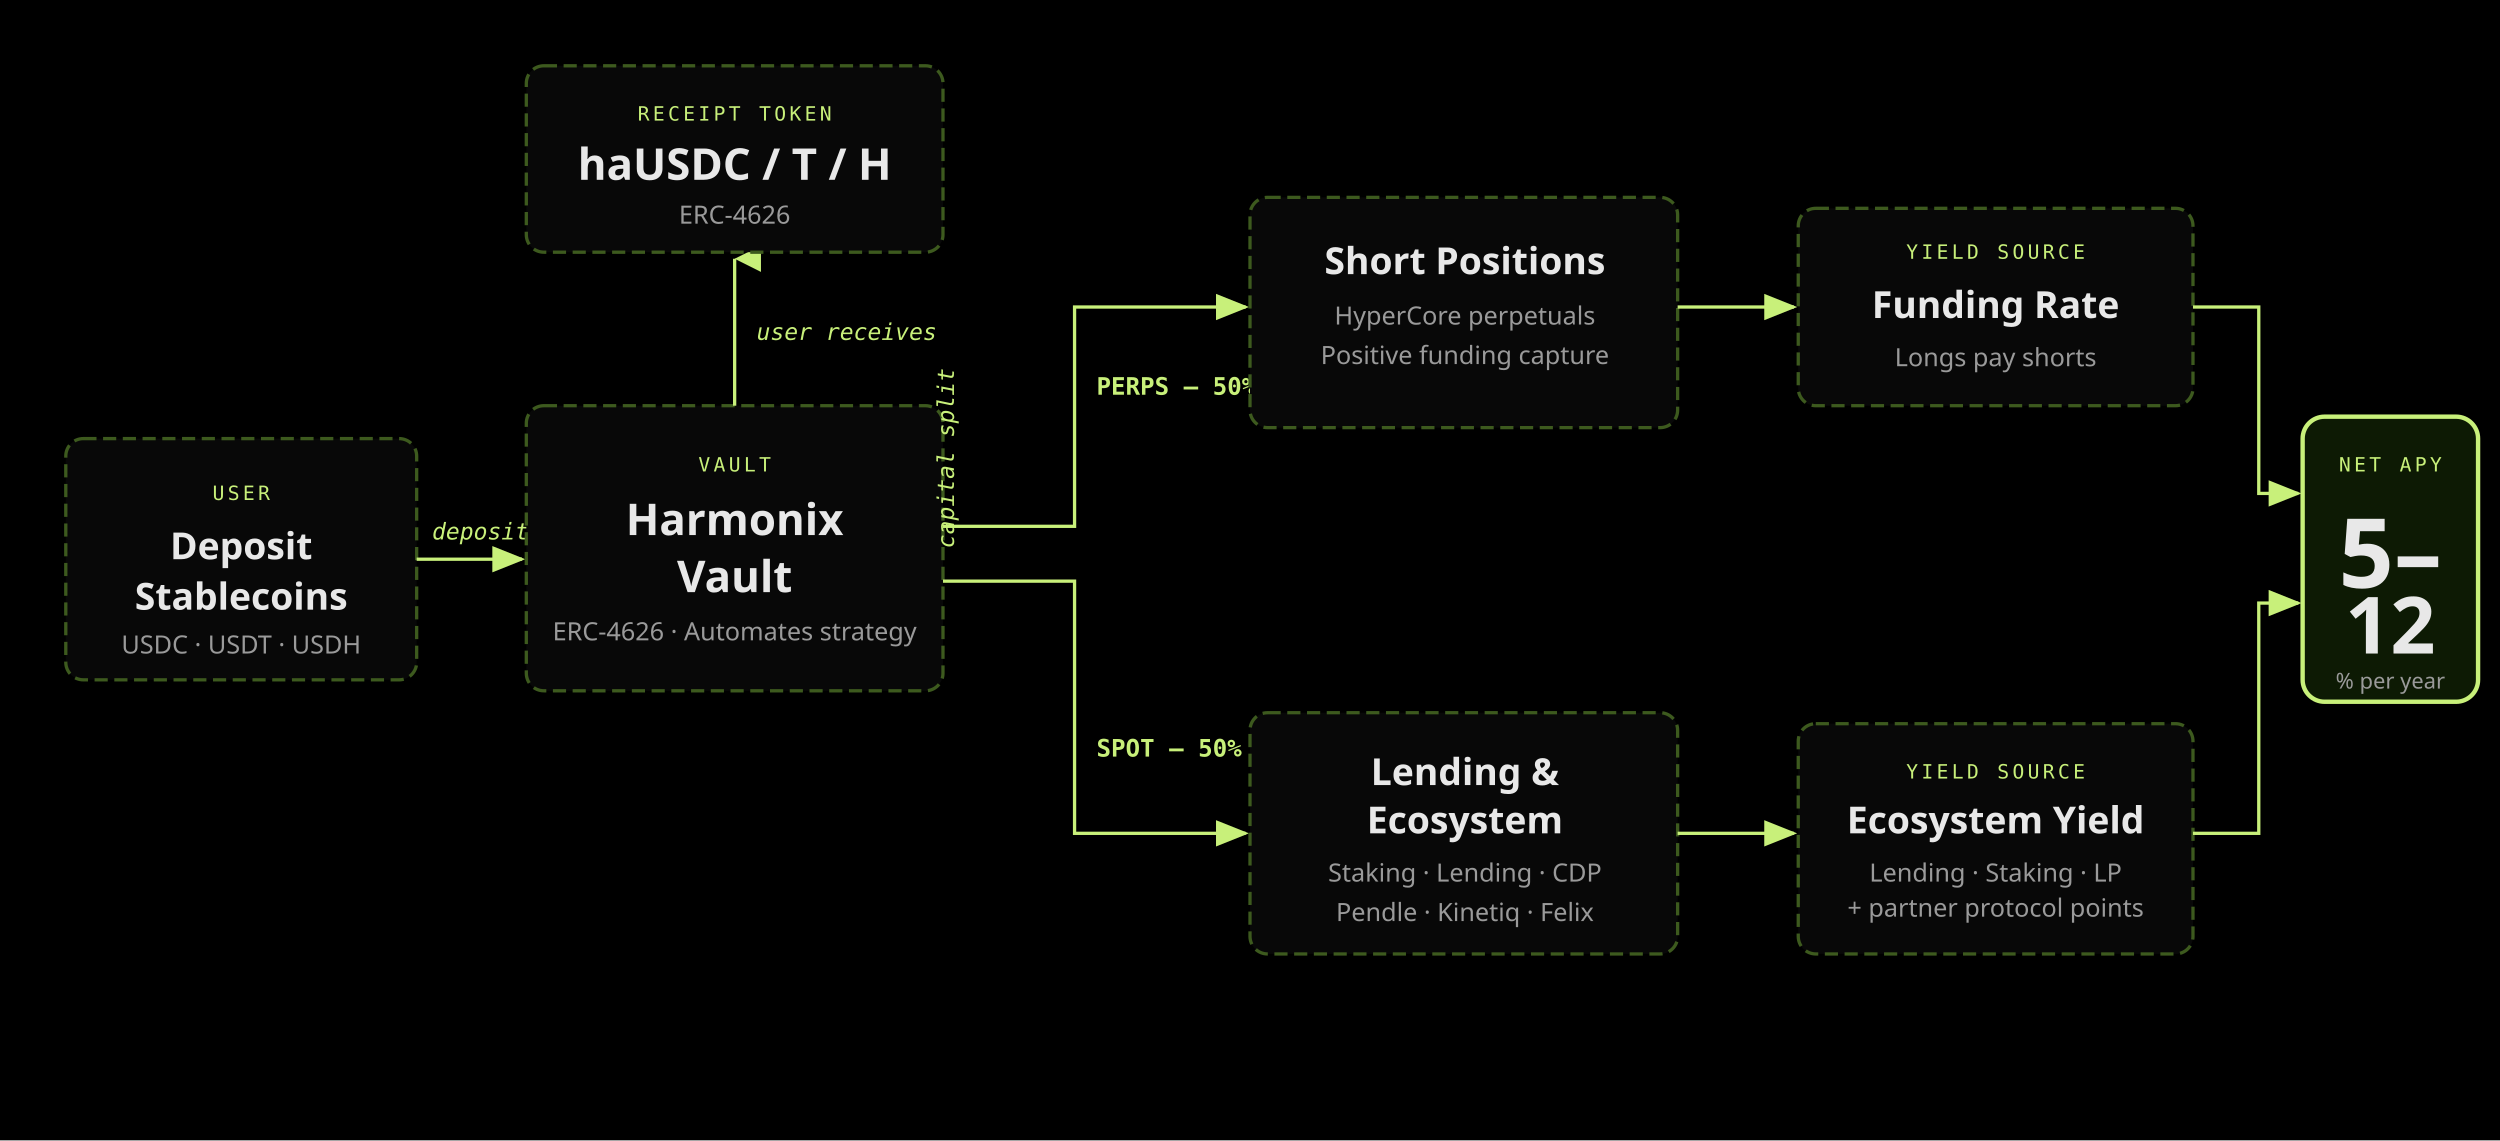
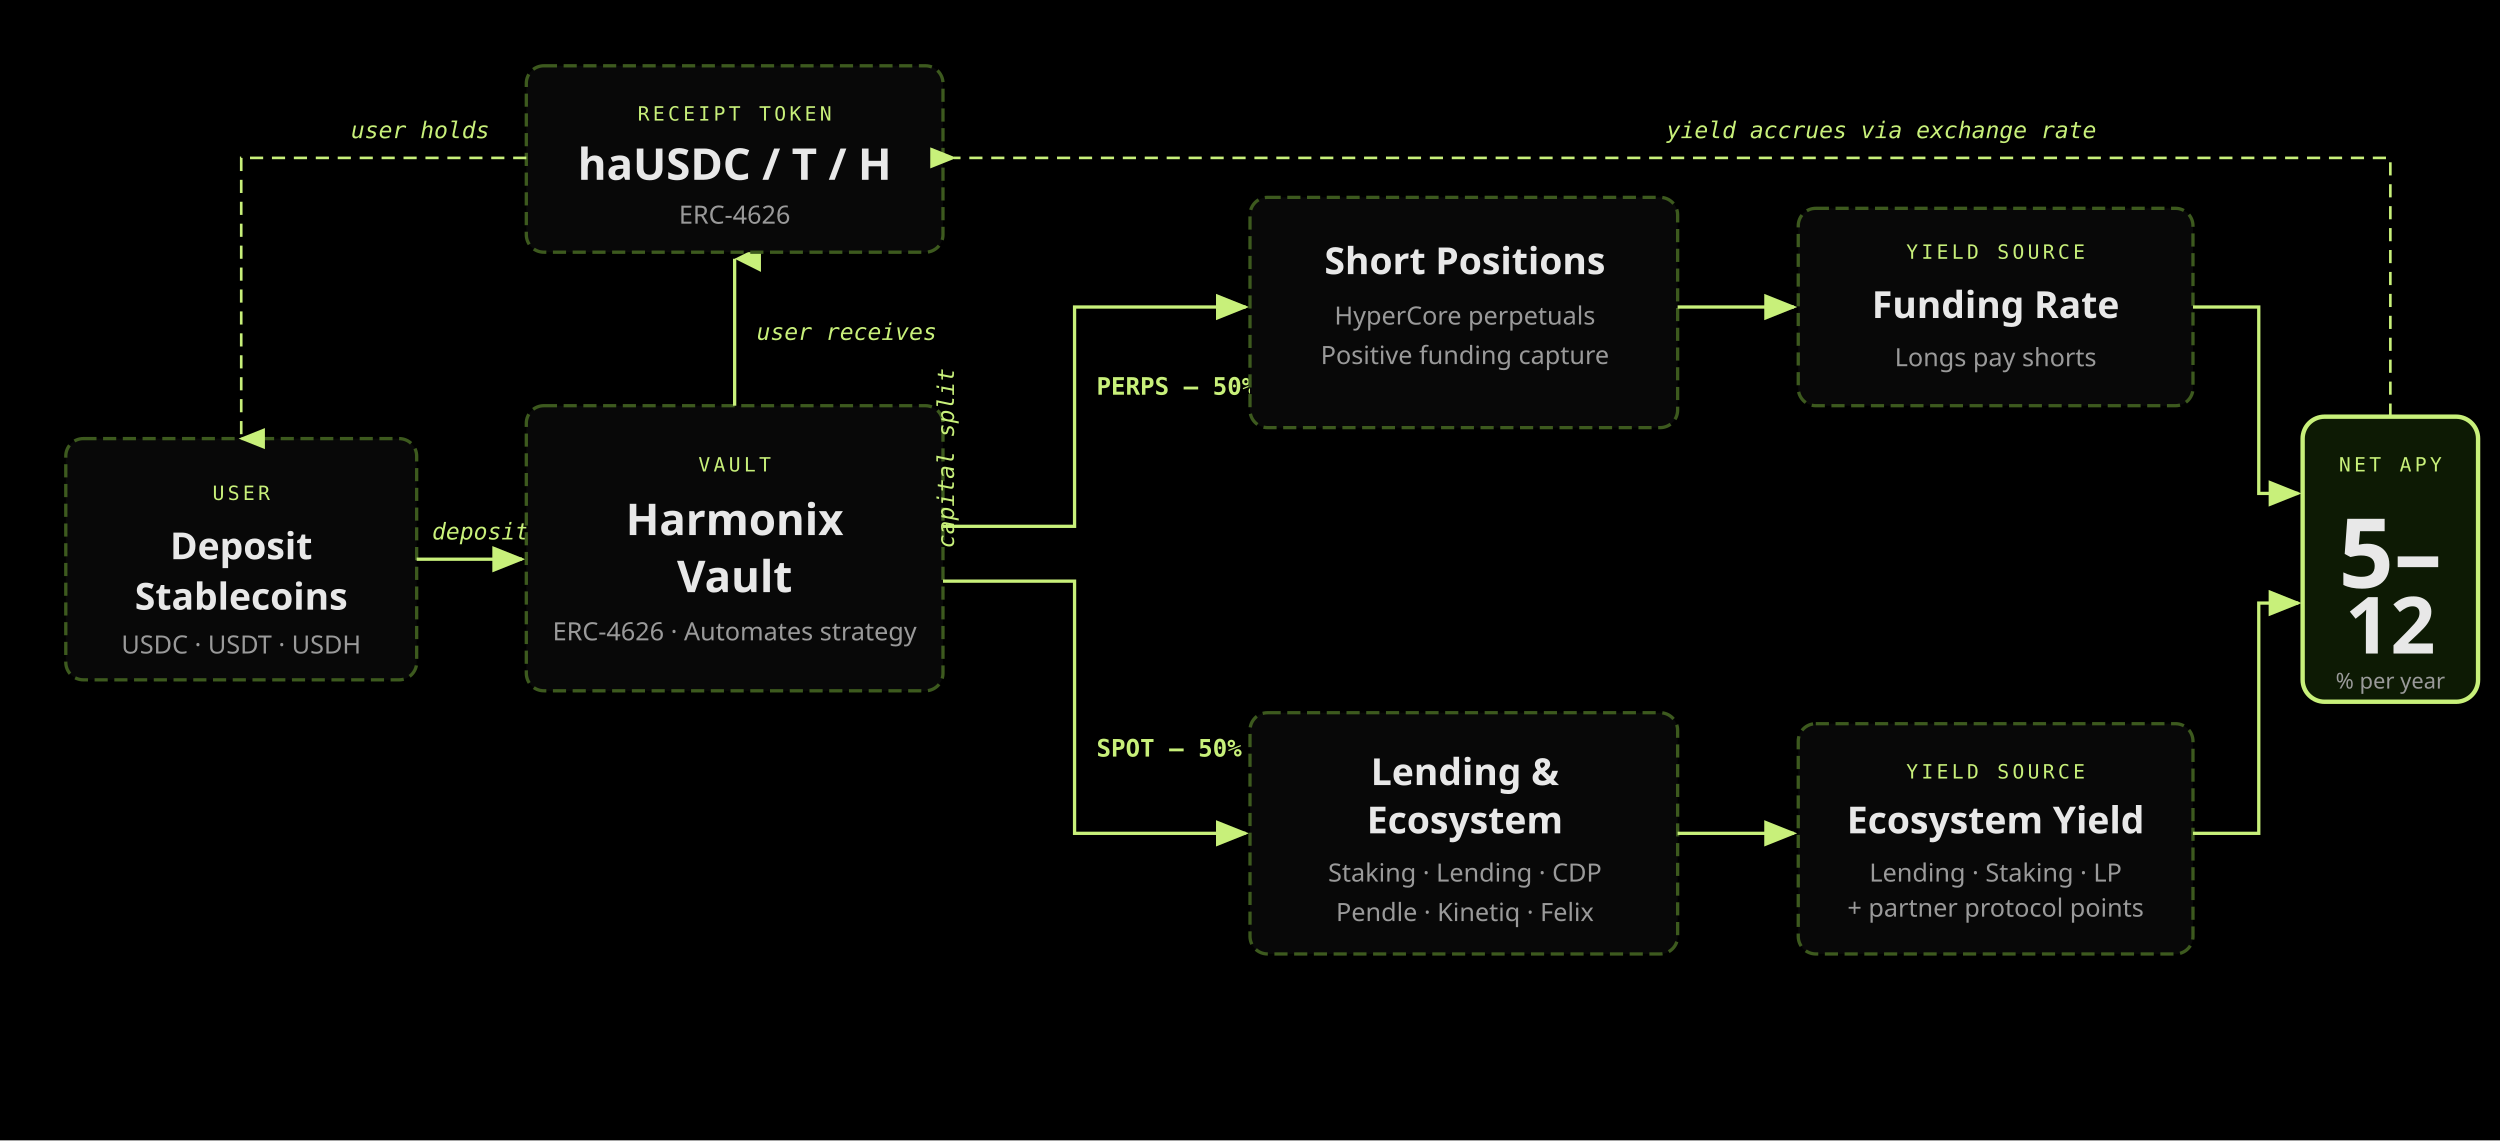
<svg xmlns="http://www.w3.org/2000/svg" viewBox="0 0 1140 520" fill="none">
  <rect width="1140" height="520" fill="#000000" />
  <defs>
    <marker id="arr" markerWidth="10" markerHeight="8" refX="9" refY="4" orient="auto">
      <path d="M0 0 L10 4 L0 8 Z" fill="#c8f07a" />
    </marker>
    <marker id="arr-up" markerWidth="10" markerHeight="8" refX="4" refY="0" orient="auto">
      <path d="M0 8 L4 0 L8 8 Z" fill="#c8f07a" />
+     </marker>
+     <marker id="arr-down" markerWidth="8" markerHeight="10" refX="4" refY="9" orient="auto">
+       <path d="M0 0 L4 10 L8 0 Z" fill="#c8f07a" />
+     </marker>
+     <marker id="arr-left" markerWidth="10" markerHeight="8" refX="1" refY="4" orient="auto">
+       <path d="M10 0 L0 4 L10 8 Z" fill="#c8f07a" />
    </marker>
  </defs>
  <style>
    .box { fill: #080808; stroke: #3d5a1e; stroke-width: 1.5; stroke-dasharray: 6 3; rx: 8; }
    .box-hl { fill: #0d1a04; stroke: #c8f07a; stroke-width: 2; rx: 10; }
    .lbl { fill: #c8f07a; font-family: monospace; font-size: 9px; letter-spacing: 1.5px; }
    .ttl { fill: #e8e8e8; font-family: sans-serif; font-size: 17px; font-weight: 700; }
    .ttl-lg { fill: #e8e8e8; font-family: sans-serif; font-size: 20px; font-weight: 700; }
    .sub { fill: #9a9a9a; font-family: sans-serif; font-size: 11.5px; }
    .flow { fill: #c8f07a; font-family: monospace; font-size: 10.5px; font-style: italic; }
    .pct { fill: #c8f07a; font-family: monospace; font-size: 11px; font-weight: 600; }
  </style>
  <rect class="box" x="30" y="200" width="160" height="110" />
  <text class="lbl" x="110" y="228" text-anchor="middle">USER</text>
  <text class="ttl" x="110" y="255" text-anchor="middle">Deposit</text>
  <text class="ttl" x="110" y="278" text-anchor="middle">Stablecoins</text>
  <text class="sub" x="110" y="298" text-anchor="middle">USDC · USDT · USDH</text>
  <line x1="190" y1="255" x2="238" y2="255" stroke="#c8f07a" stroke-width="1.5" marker-end="url(#arr)" />
  <text class="flow" x="197" y="246">deposit</text>
  <rect class="box" x="240" y="185" width="190" height="130" />
  <text class="lbl" x="335" y="215" text-anchor="middle">VAULT</text>
  <text class="ttl-lg" x="335" y="244" text-anchor="middle">Harmonix</text>
  <text class="ttl-lg" x="335" y="270" text-anchor="middle">Vault</text>
  <text class="sub" x="335" y="292" text-anchor="middle">ERC-4626 · Automates strategy</text>
  <path d="M335 185 L335 118" stroke="#c8f07a" stroke-width="1.5" fill="none" marker-end="url(#arr-up)" />
  <text class="flow" x="345" y="155">user receives</text>
  <rect class="box" x="240" y="30" width="190" height="85" />
  <text class="lbl" x="335" y="55" text-anchor="middle">RECEIPT TOKEN</text>
  <text class="ttl-lg" x="335" y="82" text-anchor="middle">haUSDC / T / H</text>
  <text class="sub" x="335" y="102" text-anchor="middle">ERC-4626</text>
  <text class="flow" x="465" y="220" transform="rotate(-90 465 250)">capital split</text>
  <path d="M430 240 L490 240 L490 140 L568 140" stroke="#c8f07a" stroke-width="1.5" fill="none" marker-end="url(#arr)" />
  <text class="pct" x="500" y="180">PERPS — 50%</text>
  <path d="M430 265 L490 265 L490 380 L568 380" stroke="#c8f07a" stroke-width="1.5" fill="none" marker-end="url(#arr)" />
  <text class="pct" x="500" y="345">SPOT — 50%</text>
  <rect class="box" x="570" y="90" width="195" height="105" />
  <text class="ttl" x="668" y="125" text-anchor="middle">Short Positions</text>
  <text class="sub" x="668" y="148" text-anchor="middle">HyperCore perpetuals</text>
  <text class="sub" x="668" y="166" text-anchor="middle">Positive funding capture</text>
  <rect class="box" x="570" y="325" width="195" height="110" />
  <text class="ttl" x="668" y="358" text-anchor="middle">Lending &amp;</text>
  <text class="ttl" x="668" y="380" text-anchor="middle">Ecosystem</text>
  <text class="sub" x="668" y="402" text-anchor="middle">Staking · Lending · CDP</text>
  <text class="sub" x="668" y="420" text-anchor="middle">Pendle · Kinetiq · Felix</text>
  <line x1="765" y1="140" x2="818" y2="140" stroke="#c8f07a" stroke-width="1.5" marker-end="url(#arr)" />
  <line x1="765" y1="380" x2="818" y2="380" stroke="#c8f07a" stroke-width="1.5" marker-end="url(#arr)" />
  <rect class="box" x="820" y="95" width="180" height="90" />
  <text class="lbl" x="910" y="118" text-anchor="middle">YIELD SOURCE</text>
  <text class="ttl" x="910" y="145" text-anchor="middle">Funding Rate</text>
  <text class="sub" x="910" y="167" text-anchor="middle">Longs pay shorts</text>
  <rect class="box" x="820" y="330" width="180" height="105" />
  <text class="lbl" x="910" y="355" text-anchor="middle">YIELD SOURCE</text>
  <text class="ttl" x="910" y="380" text-anchor="middle">Ecosystem Yield</text>
  <text class="sub" x="910" y="402" text-anchor="middle">Lending · Staking · LP</text>
  <text class="sub" x="910" y="418" text-anchor="middle">+ partner protocol points</text>
  <path d="M1000 140 L1030 140 L1030 225 L1048 225" stroke="#c8f07a" stroke-width="1.5" fill="none" marker-end="url(#arr)" />
  <path d="M1000 380 L1030 380 L1030 275 L1048 275" stroke="#c8f07a" stroke-width="1.5" fill="none" marker-end="url(#arr)" />
  <rect class="box-hl" x="1050" y="190" width="80" height="130" />
  <text class="lbl" x="1090" y="215" text-anchor="middle">NET APY</text>
  <text fill="#e8e8e8" font-family="sans-serif" font-size="44" font-weight="800" x="1090" y="268" text-anchor="middle">5–</text>
  <text fill="#e8e8e8" font-family="sans-serif" font-size="36" font-weight="800" x="1090" y="298" text-anchor="middle">12</text>
  <text class="sub" x="1090" y="314" text-anchor="middle" style="font-size:10px">% per year</text>
+   <path d="M1090 190 L1090 72 L435 72" stroke="#c8f07a" stroke-width="1.2" stroke-dasharray="6 4" fill="none" marker-end="url(#arr-left)" />
+   <text class="flow" x="760" y="63">yield accrues via exchange rate</text>
+   <path d="M240 72 L110 72 L110 200" stroke="#c8f07a" stroke-width="1.2" stroke-dasharray="6 4" fill="none" marker-end="url(#arr-down)" />
+   <text class="flow" x="160" y="63">user holds</text>
</svg>
